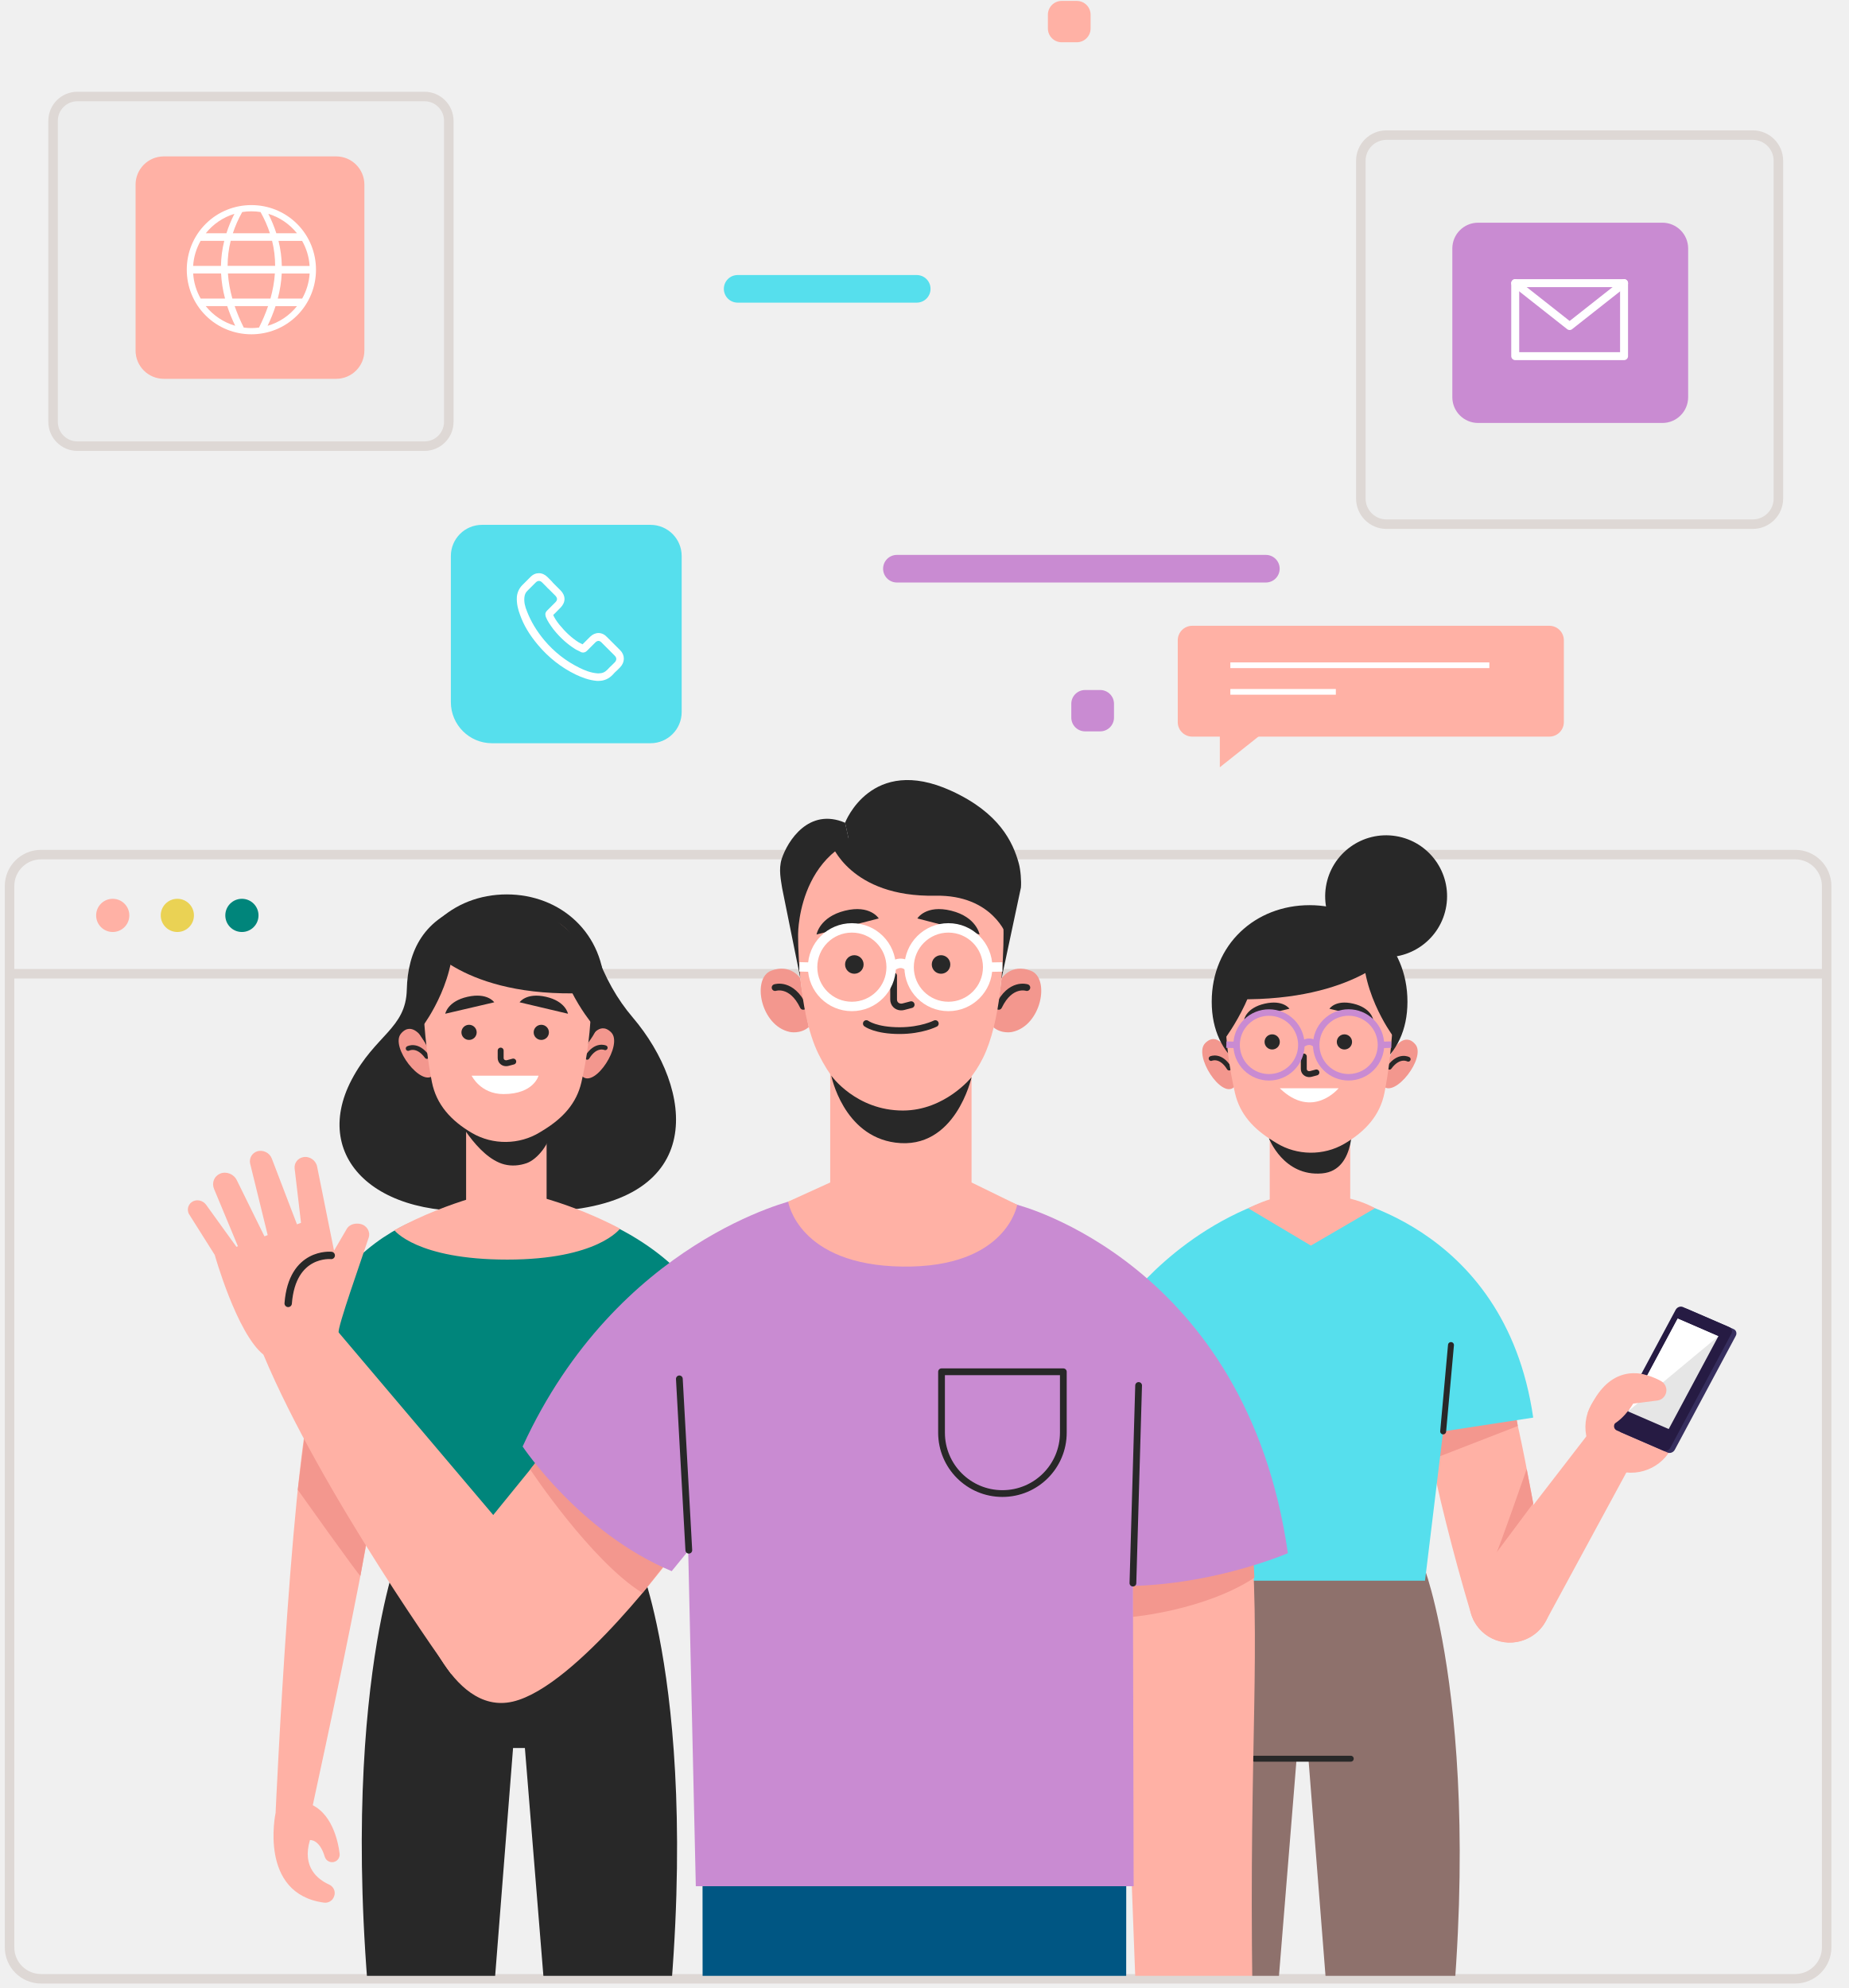
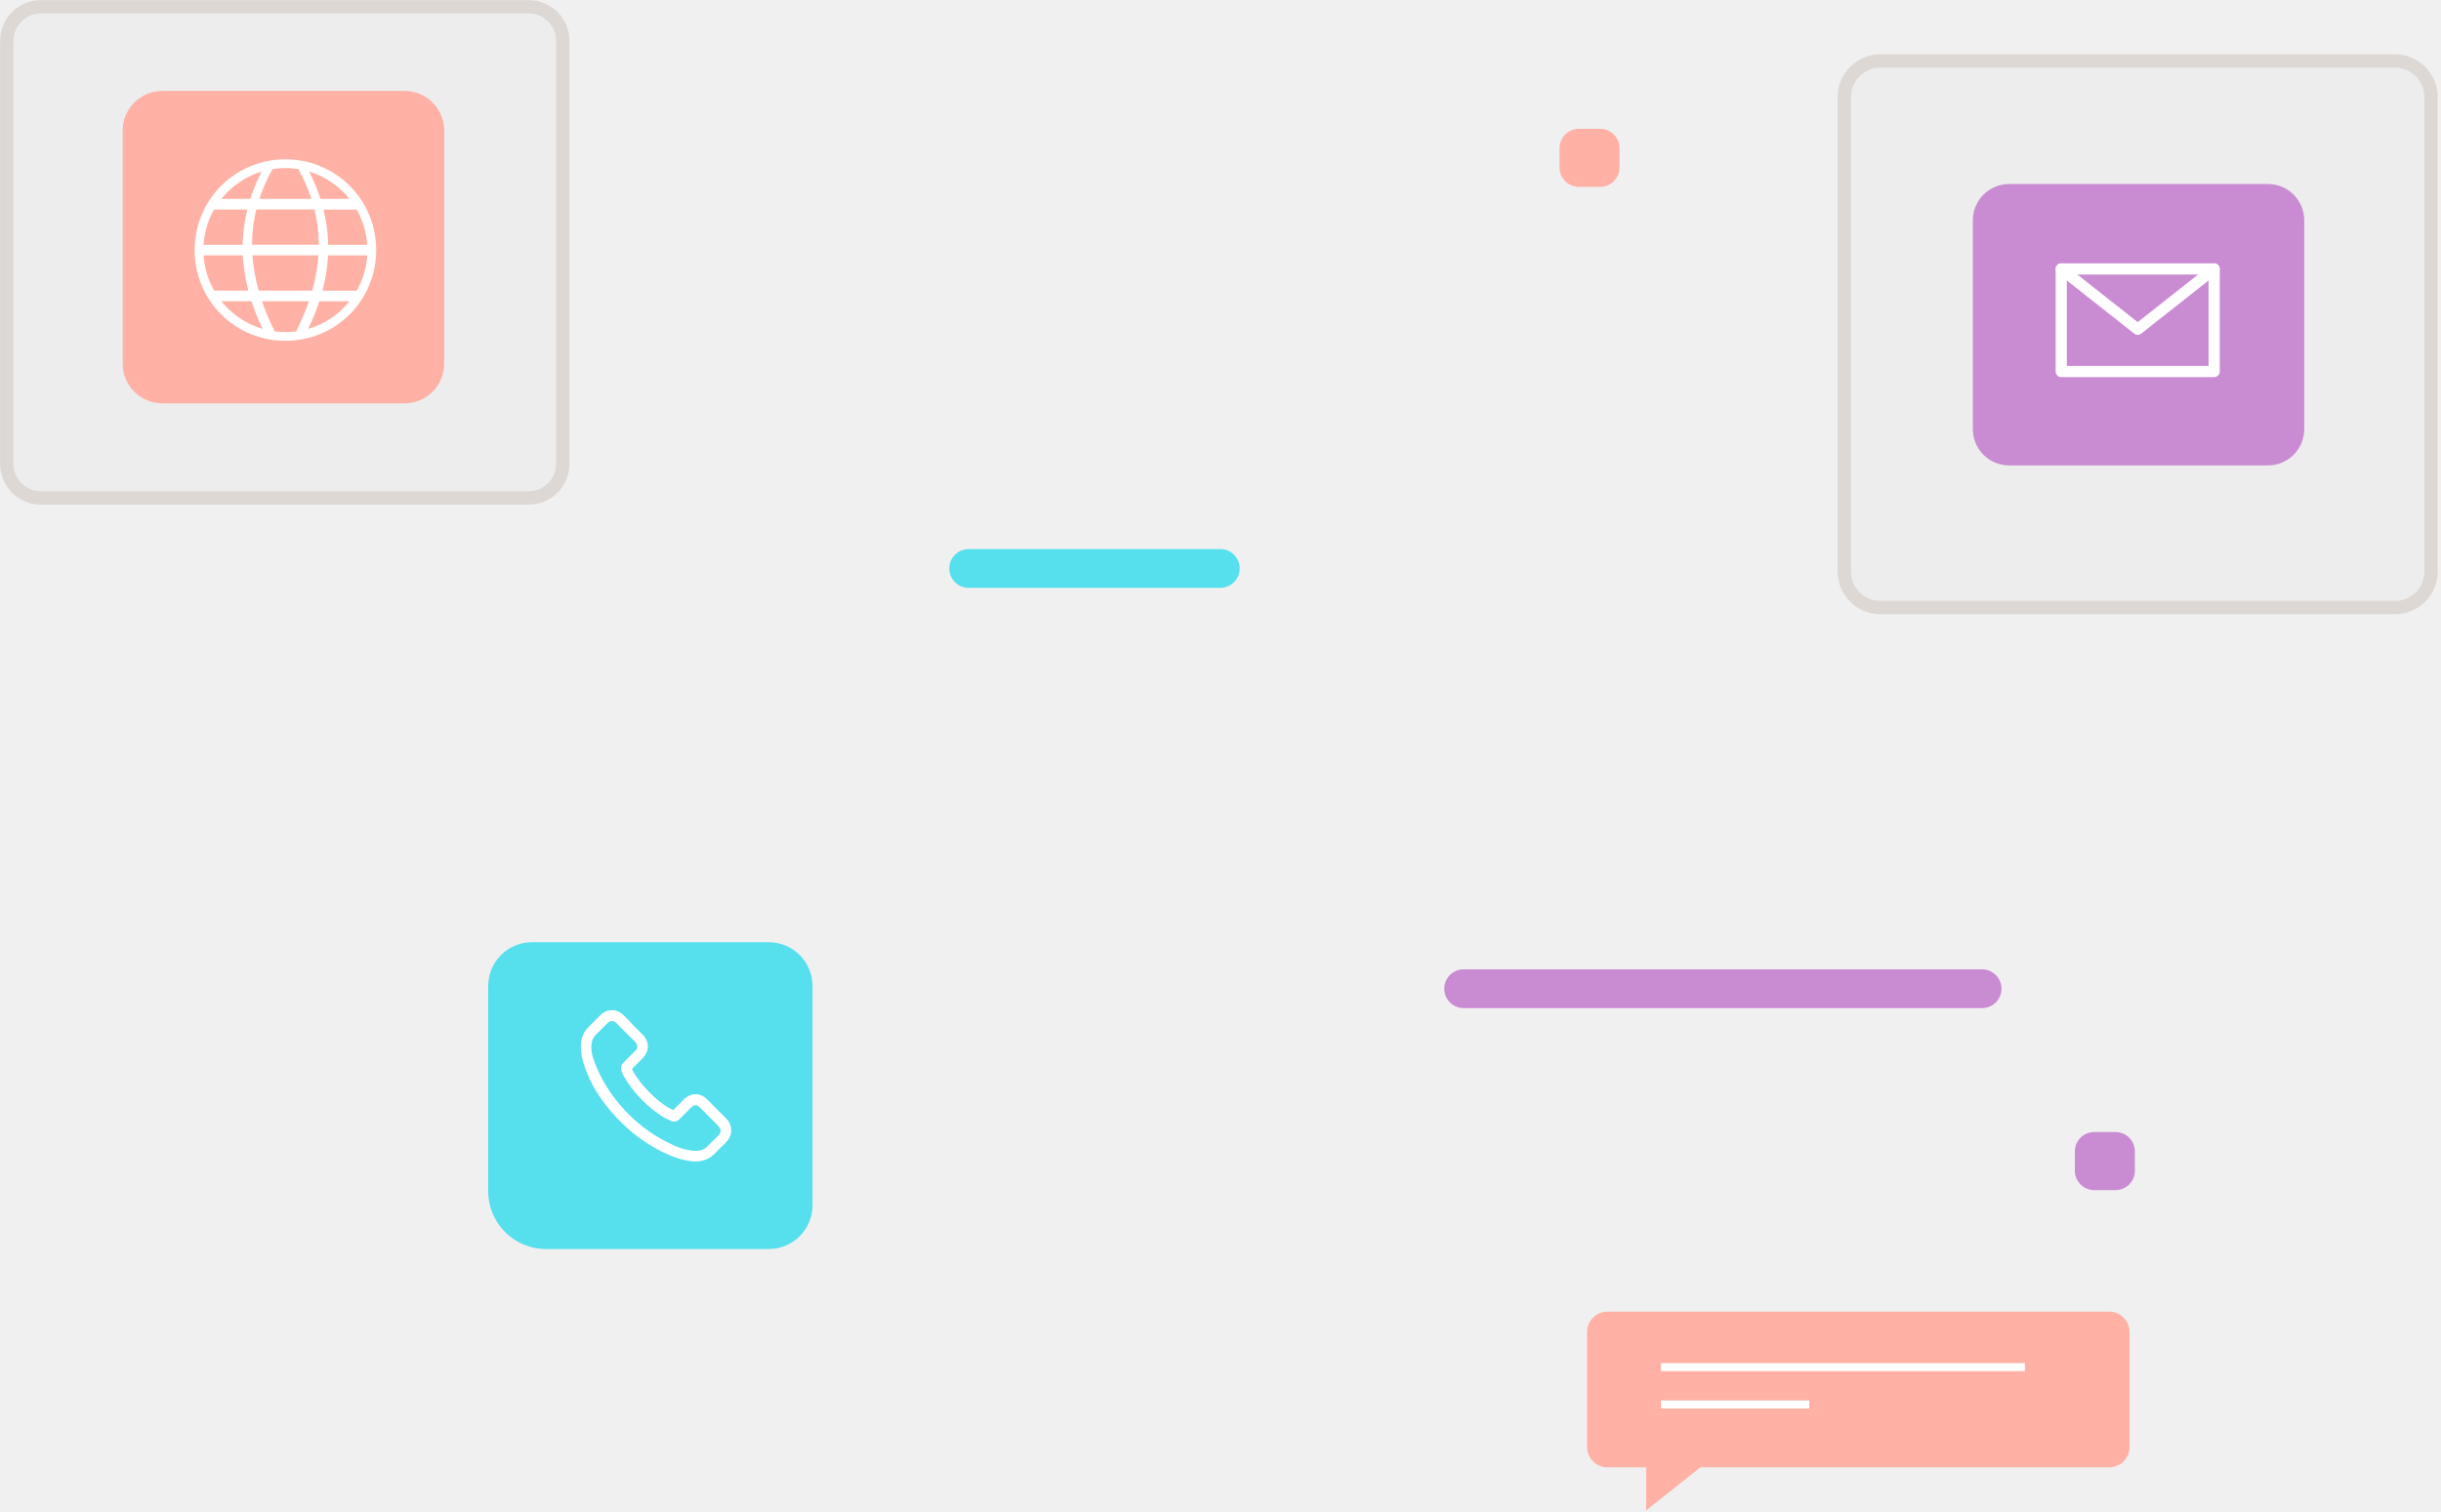
- <svg xmlns="http://www.w3.org/2000/svg" width="383" height="412" viewBox="0 0 383 412" fill="none">
-   <path d="M1.98 201.8H378.54" stroke="#DED8D5" stroke-width="1.97" stroke-miterlimit="10" />
-   <path d="M372.01 177.11H8.5C4.899 177.11 1.98 180.029 1.98 183.63V403.57C1.98 407.171 4.899 410.09 8.5 410.09H372.01C375.611 410.09 378.53 407.171 378.53 403.57V183.63C378.53 180.029 375.611 177.11 372.01 177.11Z" stroke="#DED8D5" stroke-width="1.97" stroke-miterlimit="10" />
-   <path d="M26.8 189.71C26.8 191.61 25.26 193.15 23.36 193.15C21.46 193.15 19.92 191.61 19.92 189.71C19.92 187.81 21.46 186.27 23.36 186.27C25.26 186.27 26.8 187.81 26.8 189.71Z" fill="#FFB1A5" />
-   <path d="M40.19 189.71C40.19 191.61 38.65 193.15 36.75 193.15C34.85 193.15 33.31 191.61 33.31 189.71C33.31 187.81 34.85 186.27 36.75 186.27C38.65 186.27 40.19 187.81 40.19 189.71Z" fill="#EAD254" />
-   <path d="M53.57 189.71C53.57 191.61 52.03 193.15 50.13 193.15C48.23 193.15 46.69 191.61 46.69 189.71C46.69 187.81 48.23 186.27 50.13 186.27C52.03 186.27 53.57 187.81 53.57 189.71Z" fill="#00857B" />
-   <path d="M363.216 28H287.314C284.379 28 282 30.379 282 33.315V103.316C282 106.251 284.379 108.63 287.314 108.63H363.216C366.151 108.63 368.53 106.251 368.53 103.316V33.315C368.53 30.379 366.151 28 363.216 28Z" fill="#EDEDED" />
-   <path d="M363.216 28H287.314C284.379 28 282 30.379 282 33.315V103.316C282 106.251 284.379 108.63 287.314 108.63H363.216C366.151 108.63 368.53 106.251 368.53 103.316V33.315C368.53 30.379 366.151 28 363.216 28Z" stroke="#DED8D5" stroke-width="1.97" stroke-miterlimit="10" />
-   <path d="M306.301 87.656H344.487C347.436 87.656 349.828 85.265 349.828 82.315V51.493C349.828 48.544 347.436 46.152 344.487 46.152L306.301 46.152C303.351 46.152 300.96 48.544 300.96 51.493V82.315C300.96 85.265 303.351 87.656 306.301 87.656Z" fill="#C98BD2" />
-   <path d="M336.546 73.807H317.444H313.993V58.68H336.546V62.459V73.807Z" stroke="white" stroke-width="1.65" stroke-linecap="round" stroke-linejoin="round" />
-   <path d="M313.993 58.68L325.27 67.57L336.546 58.68" stroke="white" stroke-width="1.65" stroke-linecap="round" stroke-linejoin="round" />
-   <path d="M87.966 20H16.034C13.254 20 11 22.254 11 25.034V87.428C11 90.208 13.254 92.462 16.034 92.462H87.966C90.746 92.462 93 90.208 93 87.428V25.034C93 22.254 90.746 20 87.966 20Z" fill="#EDEDED" />
-   <path d="M87.966 20H16.034C13.254 20 11 22.254 11 25.034V87.428C11 90.208 13.254 92.462 16.034 92.462H87.966C90.746 92.462 93 90.208 93 87.428V25.034C93 22.254 90.746 20 87.966 20Z" stroke="#DED8D5" stroke-width="1.97" stroke-miterlimit="10" />
-   <path d="M69.657 32.412H33.946C30.713 32.412 28.093 35.033 28.093 38.266V72.654C28.093 75.887 30.713 78.507 33.946 78.507H69.657C72.89 78.507 75.51 75.887 75.51 72.654V38.266C75.51 35.033 72.89 32.412 69.657 32.412Z" fill="#FFB1A5" />
-   <path d="M42.612 46.411C37.402 51.621 37.402 60.163 42.612 65.373C47.822 70.582 56.364 70.582 61.574 65.373C66.784 60.163 66.784 51.621 61.574 46.411C56.364 41.201 47.822 41.201 42.612 46.411ZM61.538 48.341H57.263C56.831 47.001 56.285 45.661 55.606 44.313C57.968 45.027 60.031 46.455 61.538 48.341ZM47.169 55.103C47.169 53.366 47.372 51.638 47.804 49.902H56.382C56.813 51.638 57.016 53.366 57.016 55.103H47.169ZM56.963 56.672C56.849 58.4 56.531 60.136 56.047 61.873H48.148C47.663 60.145 47.346 58.408 47.231 56.672H56.972H56.963ZM52.097 43.793C52.741 43.793 53.376 43.846 53.992 43.943C54.812 45.406 55.456 46.878 55.932 48.341H48.254C48.73 46.878 49.373 45.406 50.193 43.943C50.81 43.846 51.445 43.793 52.088 43.793H52.097ZM48.58 44.313C47.901 45.653 47.346 46.993 46.923 48.341H42.647C44.155 46.455 46.217 45.036 48.58 44.313ZM41.581 49.91H46.473C46.041 51.647 45.821 53.375 45.785 55.111H40.02C40.144 53.234 40.69 51.462 41.572 49.91H41.581ZM41.581 61.873C40.699 60.321 40.144 58.558 40.029 56.672H45.812C45.9 58.4 46.173 60.136 46.632 61.873H41.581ZM42.647 63.442H47.09C47.531 64.799 48.086 66.157 48.739 67.515C46.306 66.809 44.181 65.364 42.638 63.442H42.647ZM52.097 67.991C51.559 67.991 51.031 67.955 50.511 67.885C49.77 66.404 49.144 64.923 48.633 63.442H55.553C55.05 64.923 54.416 66.404 53.675 67.885C53.155 67.955 52.626 67.991 52.088 67.991H52.097ZM55.447 67.523C56.108 66.166 56.655 64.808 57.096 63.451H61.538C59.996 65.381 57.88 66.827 55.438 67.523H55.447ZM62.614 61.882H57.563C58.021 60.145 58.294 58.417 58.383 56.681H64.165C64.042 58.558 63.495 60.33 62.614 61.882ZM64.165 55.12H58.4C58.365 53.384 58.145 51.656 57.713 49.919H62.605C63.487 51.471 64.042 53.234 64.157 55.12H64.165Z" fill="white" />
-   <path d="M262.32 120.72H185.86C184.28 120.72 183 119.44 183 117.86C183 116.28 184.28 115 185.86 115H262.32C263.9 115 265.18 116.28 265.18 117.86C265.18 119.44 263.9 120.72 262.32 120.72Z" fill="#C98BD2" />
-   <path d="M189.97 62.72H152.86C151.28 62.72 150 61.44 150 59.86C150 58.28 151.28 57 152.86 57H189.97C191.55 57 192.83 58.28 192.83 59.86C192.83 61.44 191.55 62.72 189.97 62.72Z" fill="#56DFED" />
-   <path d="M227.99 143H224.86C223.28 143 222 144.28 222 145.86V148.71C222 150.289 223.28 151.57 224.86 151.57H227.99C229.57 151.57 230.85 150.289 230.85 148.71V145.86C230.85 144.28 229.57 143 227.99 143Z" fill="#C98BD2" />
-   <path d="M223.14 0.19H220.01C218.431 0.19 217.15 1.47 217.15 3.05V5.9C217.15 7.479 218.431 8.76 220.01 8.76H223.14C224.72 8.76 226 7.479 226 5.9V3.05C226 1.47 224.72 0.19 223.14 0.19Z" fill="#FFB1A5" />
-   <path d="M321.06 129.69H247.07C245.408 129.69 244.06 131.038 244.06 132.7V149.65C244.06 151.312 245.408 152.66 247.07 152.66H321.06C322.722 152.66 324.07 151.312 324.07 149.65V132.7C324.07 131.038 322.722 129.69 321.06 129.69Z" fill="#FFB1A5" />
-   <path d="M254.96 137.87H308.63" stroke="white" stroke-width="1.18" stroke-miterlimit="10" />
-   <path d="M254.96 143.38H276.82" stroke="white" stroke-width="1.18" stroke-miterlimit="10" />
-   <path d="M252.78 150.06V159.01L264.04 150.06H252.78Z" fill="#FFB1A5" />
-   <path d="M99.89 108.77H134.8C138.37 108.77 141.26 111.66 141.26 115.23V147.57C141.26 151.14 138.37 154.03 134.8 154.03H101.95C97.25 154.03 93.43 150.21 93.43 145.51V115.23C93.43 111.66 96.32 108.77 99.89 108.77Z" fill="#56DFED" />
-   <path d="M128.5 134.74L125.78 132.02C125.29 131.49 124.66 131.19 124.03 131.19C123.4 131.19 122.77 131.48 122.28 131.97L120.72 133.53C120.62 133.48 120.53 133.43 120.43 133.38C120.24 133.28 120.09 133.23 119.94 133.14C118.48 132.22 117.17 131 115.9 129.44C115.32 128.71 114.88 128.03 114.64 127.45C115.03 127.11 115.37 126.72 115.71 126.38C115.86 126.23 116 126.09 116.15 125.94C116.68 125.41 116.98 124.77 116.98 124.14C116.98 123.51 116.69 122.88 116.15 122.34L114.79 120.98C114.64 120.83 114.5 120.69 114.35 120.49L113.43 119.57C112.94 119.08 112.31 118.79 111.68 118.79C111.05 118.79 110.46 119.03 109.93 119.57L108.23 121.27C107.6 121.9 107.21 122.73 107.11 123.65C107.01 125.11 107.4 126.47 107.74 127.35C108.52 129.59 109.73 131.58 111.53 133.72C113.72 136.3 116.3 138.34 119.31 139.8C120.43 140.33 121.98 140.97 123.69 141.11H124.03C125.2 141.11 126.17 140.67 126.95 139.85L127 139.8C127.24 139.51 127.54 139.22 127.88 138.92L128.51 138.29C129.53 137.22 129.53 135.76 128.51 134.74H128.5ZM127.38 137.27C127.19 137.46 126.99 137.66 126.8 137.85C126.46 138.14 126.17 138.48 125.83 138.82C125.34 139.31 124.81 139.55 124.08 139.55H123.84C122.38 139.45 121.02 138.87 120.05 138.38C117.28 137.02 114.85 135.12 112.8 132.69C111.15 130.7 110.03 128.8 109.25 126.81C108.76 125.64 108.57 124.72 108.67 123.79C108.72 123.26 108.91 122.77 109.35 122.38L111 120.73C111.15 120.58 111.39 120.39 111.68 120.39C111.97 120.39 112.17 120.54 112.36 120.73C112.65 121.02 112.94 121.31 113.24 121.61C113.39 121.76 113.53 121.95 113.73 122.1L115.09 123.46C115.24 123.61 115.43 123.9 115.43 124.14C115.43 124.43 115.24 124.67 115.09 124.82L114.65 125.26L113.43 126.48L113.38 126.53C112.89 127.02 112.99 127.45 113.09 127.75V127.8C113.43 128.68 113.97 129.45 114.69 130.43C116.05 132.13 117.51 133.45 119.12 134.47C119.31 134.62 119.56 134.71 119.75 134.81C119.94 134.91 120.09 134.96 120.24 135.05L120.29 135.1C120.78 135.34 121.26 135.25 121.65 134.86L123.35 133.16C123.5 133.01 123.74 132.82 124.03 132.82C124.27 132.82 124.52 133.01 124.66 133.16L127.38 135.88C127.82 136.32 127.82 136.8 127.38 137.29V137.27Z" fill="white" />
-   <mask id="mask0_580_30098" style="mask-type:luminance" maskUnits="userSpaceOnUse" x="36" y="158" width="347" height="252">
-     <path d="M382.99 158.62H36.67V409.48H382.99V158.62Z" fill="white" />
-   </mask>
-   <g mask="url(#mask0_580_30098)">
-     <path d="M295.3 325.391L267.78 321.721L267.99 324.451L244.46 327.581C244.46 327.581 229.29 365.641 242.66 449.331H261.8L268.69 364.461H271.14L277.81 449.331H296.95C310.32 365.631 295.3 325.371 295.3 325.371V325.391Z" fill="#8E716C" />
-     <path d="M259.94 364.48H279.91" stroke="#282828" stroke-width="1.23" stroke-linecap="round" stroke-linejoin="round" />
-     <path d="M311.38 285.24C309.02 281.48 295.8 281.61 295.1 281.53C291.52 281.11 297.39 309.57 304.83 334.44C306.26 339.21 311.5 341.69 316.09 339.75C316.14 339.73 316.19 339.71 316.24 339.69C319.87 338.15 321.93 334.31 321.2 330.44C317.66 311.67 314.11 289.59 311.39 285.24H311.38Z" fill="#FFB1A5" />
-     <path d="M314.53 295.53L297.64 302.09L296.06 294.07L313.54 289.71L314.53 295.53Z" fill="#F3978E" />
-     <path d="M317.72 311.56C317.72 311.56 309.72 322.3 310.1 321.81C310.48 321.32 316.37 304.45 316.37 304.45L317.72 311.56Z" fill="#F3978E" />
-     <path d="M329.16 297.12L306.23 326.83C303.22 330.73 304.18 336.37 308.31 339.05C312.44 341.73 317.97 340.32 320.31 336L339.4 300.78L329.16 297.12Z" fill="#FFB1A5" />
-     <path d="M335.089 304.75C330.119 303.14 327.389 297.81 328.999 292.84C330.609 287.87 335.939 285.14 340.909 286.75C345.879 288.36 348.609 293.69 346.999 298.66C345.389 303.63 340.059 306.36 335.089 304.75Z" fill="#FFB1A5" />
-     <path d="M344.9 290.06C344.9 290.06 347.49 287.37 342.9 285.49C338.31 283.61 332.63 284.04 329 292.84L344.9 290.06Z" fill="#FFB1A5" />
-     <path d="M349.66 271.29L359.26 275.45C359.79 275.68 359.99 276.31 359.69 276.86L347.06 300.45C346.77 301 346.09 301.26 345.56 301.03L335.96 296.87C335.43 296.64 335.23 296.01 335.53 295.46L348.16 271.87C348.45 271.32 349.13 271.06 349.66 271.29Z" fill="#372F5F" />
-     <path d="M348.74 270.87L358.34 275.03C358.87 275.26 359.07 275.89 358.77 276.44L346.14 300.03C345.85 300.58 345.17 300.84 344.64 300.61L335.04 296.45C334.51 296.22 334.31 295.59 334.61 295.04L347.24 271.45C347.53 270.9 348.21 270.64 348.74 270.87Z" fill="#261B43" />
-     <path d="M347.66 273.27L356.09 276.93L345.8 296.16L337.36 292.5L347.66 273.27Z" fill="#E6E6E6" />
-     <path d="M356.09 276.93L337.36 292.5L347.66 273.27L356.09 276.93Z" fill="white" />
-     <path d="M340.139 284.71C340.139 284.71 342.279 285.13 344.209 286.22C345.059 286.7 345.499 287.68 345.259 288.63C345.049 289.49 344.319 290.14 343.439 290.25L338.449 290.88C338.449 290.88 335.849 295.37 332.439 295.87L335.559 287.99L340.139 284.71Z" fill="#FFB1A5" />
-     <path d="M276.39 247.83C275.84 247.83 311.79 252.8 317.72 293.79L299.06 296.65L295.3 327.59H243.26L232.93 270.42C232.93 270.42 244.46 253.9 265.87 247.83H276.39Z" fill="#56DFED" />
-     <path d="M299.06 296.65L300.68 278.75" stroke="#282828" stroke-width="1.23" stroke-linecap="round" stroke-linejoin="round" />
-     <path d="M279.8 248.41V234.17H263.12V248.57C262.27 248.82 260.84 249.34 258.64 250.39L271.65 258.14L284.95 250.39C284.95 250.39 282.84 249.16 279.8 248.41Z" fill="#FFB1A5" />
-     <path d="M262.959 235.911C262.959 235.911 265.959 243.871 273.959 243.181C281.309 242.551 280.139 231.521 280.139 231.521L262.959 235.911Z" fill="#282828" />
-     <path d="M255.69 225.331C253.07 227.701 247.23 218.701 249.75 216.181C252.28 213.651 254.2 217.621 254.2 217.621L255.33 220.311L256.18 223.951L256.38 224.901L255.68 225.341L255.69 225.331Z" fill="#F3978E" />
-     <path d="M250.97 219.371C250.97 219.371 252.95 218.481 254.71 221.351" stroke="#282828" stroke-width="0.99" stroke-linecap="round" stroke-linejoin="round" />
-     <path d="M286.61 225.06C289.02 227.64 295.6 219.17 293.3 216.44C291 213.71 288.74 217.5 288.74 217.5L287.39 220.08L286.23 223.63L285.95 224.56L286.61 225.06Z" fill="#F3978E" />
-     <path d="M291.82 219.52C291.82 219.52 289.92 218.47 287.93 221.18" stroke="#282828" stroke-width="0.99" stroke-linecap="round" stroke-linejoin="round" />
-     <path d="M251.1 207.6C251.1 219.51 260.18 225.16 271.38 225.16C282.58 225.16 291.66 219.51 291.66 207.6C291.66 195.69 282.58 187.59 271.38 187.59C260.18 187.59 251.1 195.69 251.1 207.6Z" fill="#282828" />
-     <path d="M253.86 208.43C253.86 215.74 254.89 222.05 255.92 226.53C256.93 230.91 259.77 233.98 263.79 236.44L264.52 236.89C268.77 239.5 274.26 239.56 278.57 237.05C282.92 234.51 285.97 231.17 286.9 226.47C288.6 217.91 288.79 208.44 288.79 208.44C288.79 208.44 290.41 189.98 271.57 190.34C252.73 190.7 253.85 208.44 253.85 208.44L253.86 208.43Z" fill="#FFB1A5" />
-     <path d="M270.18 218.96V221.51C270.18 221.66 270.21 221.81 270.26 221.94C270.47 222.46 271.07 222.71 271.62 222.57L272.79 222.26" stroke="#282828" stroke-width="1.23" stroke-linecap="round" stroke-linejoin="round" />
-     <path d="M267.19 209.06L257.83 211.25C257.83 211.25 258.26 208.87 262.09 208C265.92 207.13 267.2 209.05 267.2 209.05L267.19 209.06Z" fill="#282828" />
-     <path d="M275.5 209.06L284.54 211.25C284.54 211.25 284.13 208.87 280.43 208C276.73 207.13 275.5 209.05 275.5 209.05V209.06Z" fill="#282828" />
-     <path d="M263.63 217.5C264.502 217.5 265.21 216.797 265.21 215.93C265.21 215.063 264.502 214.36 263.63 214.36C262.757 214.36 262.05 215.063 262.05 215.93C262.05 216.797 262.757 217.5 263.63 217.5Z" fill="#282828" />
-     <path d="M280.18 215.93C280.18 216.8 279.47 217.5 278.6 217.5C277.73 217.5 277.02 216.79 277.02 215.93C277.02 215.07 277.73 214.36 278.6 214.36C279.47 214.36 280.18 215.07 280.18 215.93Z" fill="#282828" />
-     <path d="M265.209 225.54H277.389C277.389 225.54 271.989 232.11 265.209 225.54Z" fill="white" />
-     <path d="M267.71 221.297C270.33 218.677 270.33 214.428 267.71 211.808C265.089 209.188 260.841 209.188 258.22 211.808C255.6 214.428 255.6 218.677 258.22 221.297C260.841 223.918 265.089 223.918 267.71 221.297Z" stroke="#C98BD2" stroke-width="1.34" stroke-miterlimit="10" />
-     <path d="M284.207 221.29C286.827 218.67 286.827 214.421 284.207 211.801C281.586 209.18 277.338 209.18 274.717 211.801C272.097 214.421 272.097 218.67 274.717 221.29C277.338 223.911 281.586 223.911 284.207 221.29Z" stroke="#C98BD2" stroke-width="1.34" stroke-miterlimit="10" />
-     <path d="M269.68 216.55C269.68 216.55 271.27 215.07 272.75 216.55" stroke="#C98BD2" stroke-width="1.34" stroke-miterlimit="10" />
-     <path d="M256.25 216.55L254.13 216.49" stroke="#C98BD2" stroke-width="1.34" stroke-miterlimit="10" />
-     <path d="M286.17 216.55L288.3 216.49" stroke="#C98BD2" stroke-width="1.34" stroke-miterlimit="10" />
-     <path d="M288.549 214.55C288.549 214.55 281.019 204.37 282.749 194.05C282.749 194.05 288.339 196.86 289.799 204.13C291.259 211.39 288.549 214.55 288.549 214.55Z" fill="#282828" />
-     <path d="M253.84 215.24C253.84 215.24 262.59 203.67 260.85 193.36C260.85 193.36 254.78 196.87 253.32 204.13C251.86 211.39 253.829 215.24 253.829 215.24H253.84Z" fill="#282828" />
-     <path d="M287.92 198.11C287.92 198.11 278.25 208.7 251.79 206.89C251.79 206.89 255.84 191.35 268.67 189.7C268.67 189.7 283.48 187.93 287.93 198.12L287.92 198.11Z" fill="#282828" />
-     <path d="M299.709 187.755C300.821 180.868 296.14 174.385 289.253 173.273C282.367 172.162 275.884 176.843 274.772 183.729C273.66 190.615 278.342 197.099 285.228 198.211C292.114 199.322 298.598 194.641 299.709 187.755Z" fill="#282828" />
-     <path d="M133 325.36L109.47 322.23L109.68 319.5L82.16 323.17C82.16 323.17 67.14 363.43 80.51 447.13H99.65L106.32 362.26H108.77L115.66 447.13H134.8C148.17 363.43 133 325.38 133 325.38V325.36Z" fill="#282828" />
-     <path d="M131.12 210.86C127.93 207.11 125.38 202.74 123.22 196.61C120.89 190.03 113.27 192.7 113.27 192.7C113.27 192.7 106.92 184.53 97.37 187.38C87.82 190.22 84.5 197.02 84.3 205.1C84.11 213.18 77.75 214.45 72.85 223.8C64.21 240.31 78.76 254.21 105.24 250.35L105.28 250.09C107.89 250.88 111.08 251.23 114.99 251C146.81 249.11 143.74 225.71 131.12 210.86Z" fill="#282828" />
-     <path d="M120.71 223.1C123.33 225.47 129.17 216.47 126.65 213.95C124.13 211.43 122.2 215.39 122.2 215.39L121.07 218.08L120.22 221.72L120.02 222.67L120.72 223.11L120.71 223.1Z" fill="#F3978E" />
-     <path d="M125.42 217.14C125.42 217.14 123.44 216.25 121.68 219.12" stroke="#282828" stroke-width="0.99" stroke-linecap="round" stroke-linejoin="round" />
-     <path d="M89.78 222.83C87.37 225.41 80.79 216.94 83.09 214.21C85.39 211.48 87.65 215.27 87.65 215.27L89 217.85L90.16 221.4L90.44 222.33L89.78 222.83Z" fill="#F3978E" />
-     <path d="M84.58 217.29C84.58 217.29 86.48 216.24 88.47 218.95" stroke="#282828" stroke-width="0.99" stroke-linecap="round" stroke-linejoin="round" />
-     <path d="M125.29 205.37C125.29 217.28 116.21 222.93 105.01 222.93C93.81 222.93 84.73 217.28 84.73 205.37C84.73 193.46 93.81 185.36 105.01 185.36C116.21 185.36 125.29 193.46 125.29 205.37Z" fill="#282828" />
-     <path d="M113.27 231.94H96.59V253.54H113.27V231.94Z" fill="#FFB1A5" />
-     <path d="M94.16 230.6C94.16 230.6 98.8 239.87 104.52 241.32C106.05 241.71 107.68 241.57 109.15 241.05C111.3 240.29 114.03 237.08 114.49 233.53L114.71 231.5C114.71 231.5 104.54 237.04 94.17 230.59L94.16 230.6Z" fill="#282828" />
-     <path d="M122.54 206.2C122.54 213.51 121.51 219.82 120.48 224.3C119.47 228.68 116.63 231.75 112.61 234.21L111.88 234.66C107.63 237.27 102.14 237.33 97.83 234.82C93.48 232.28 90.43 228.94 89.5 224.24C87.8 215.68 87.61 206.21 87.61 206.21C87.61 206.21 85.99 187.75 104.83 188.11C123.67 188.47 122.55 206.21 122.55 206.21L122.54 206.2Z" fill="#FFB1A5" />
-     <path d="M103.75 217.73V219.25C103.75 219.4 103.78 219.55 103.83 219.68C104.04 220.2 104.64 220.45 105.19 220.31L106.36 220" stroke="#282828" stroke-width="1.23" stroke-linecap="round" stroke-linejoin="round" />
-     <path d="M107.68 207.72L117.7 210.09C117.7 210.09 117.24 207.51 113.14 206.58C109.04 205.65 107.67 207.72 107.67 207.72H107.68Z" fill="#282828" />
-     <path d="M102.42 207.72L92.27 210.09C92.27 210.09 92.73 207.51 96.88 206.58C101.03 205.64 102.42 207.72 102.42 207.72Z" fill="#282828" />
-     <path d="M98.78 213.95C98.78 214.82 98.07 215.52 97.2 215.52C96.33 215.52 95.62 214.82 95.62 213.95C95.62 213.08 96.33 212.38 97.2 212.38C98.07 212.38 98.78 213.08 98.78 213.95Z" fill="#282828" />
-     <path d="M113.75 213.95C113.75 214.82 113.04 215.52 112.17 215.52C111.3 215.52 110.59 214.82 110.59 213.95C110.59 213.08 111.3 212.38 112.17 212.38C113.04 212.38 113.75 213.08 113.75 213.95Z" fill="#282828" />
-     <path d="M97.74 222.93H111.6C111.6 222.93 110.62 226.74 104.34 226.74C99.55 226.74 97.74 222.93 97.74 222.93Z" fill="white" />
-     <path d="M87.84 212.32C87.84 212.32 95.37 202.14 93.64 191.82C93.64 191.82 88.05 194.63 86.59 201.9C85.13 209.16 87.84 212.32 87.84 212.32Z" fill="#282828" />
-     <path d="M122.55 211.98C122.55 211.98 113.8 201.44 115.54 191.13C115.54 191.13 121.61 194.64 123.07 201.9C124.53 209.16 122.56 211.98 122.56 211.98H122.55Z" fill="#282828" />
-     <path d="M88.48 195.88C88.48 195.88 97.12 207.5 123.59 205.68C123.59 205.68 120.57 189.11 107.74 187.46C107.74 187.46 92.93 185.69 88.48 195.88Z" fill="#282828" />
-     <path d="M64.35 376.46C63.97 377.07 86.37 278.96 79.72 280.44C79.11 280.58 67.46 281.66 65.73 285.18C60.71 295.39 57.11 375.72 57.11 375.72L64.35 376.46Z" fill="#FFB1A5" />
-     <path d="M57.11 375.72C57.11 375.72 53.5 392.48 67.15 394.31C68.05 394.43 68.92 393.9 69.22 393.04L69.26 392.93C69.59 391.98 69.11 390.97 68.2 390.56C65.97 389.56 62.52 387.05 64.23 381.34C64.23 381.34 66.2 381.1 67.29 384.78C67.57 385.73 68.63 386.2 69.52 385.76C70.12 385.46 70.46 384.81 70.38 384.14C70.05 381.56 68.76 375.35 63.78 373.69L57.12 375.73L57.11 375.72Z" fill="#FFB1A5" />
-     <path d="M61.71 308.751C61.71 308.751 74.62 326.931 74.69 326.581C74.76 326.231 79.21 301.051 79.21 301.051L63.54 294.261L61.71 308.741V308.751Z" fill="#F3978E" />
-     <path d="M97.58 249.99C98.13 249.99 65.67 250.57 59.74 291.56L78.4 294.42L82.16 325.36H134.2L144.53 268.19C144.53 268.19 137.18 255.8 115.78 249.73L97.59 249.99H97.58Z" fill="#00857B" />
-     <path d="M81.72 254.951C81.72 254.951 86.31 261.041 105.1 261.041C123.89 261.041 128.48 254.631 128.48 254.631C128.48 254.631 117.5 248.501 104.76 246.511C104.76 246.511 93.39 248.541 81.71 254.951H81.72Z" fill="#FFB1A5" />
-     <path d="M145.58 384.8L145.63 466.54H186.07L189.18 384.8H145.58Z" fill="#005683" />
-     <path d="M233.39 384.8L233.34 466.54H192.9L189.8 384.8H233.39Z" fill="#005683" />
-     <path d="M211.3 384.8H169.49V413.2H211.3V384.8Z" fill="#005683" />
-     <path d="M258.94 313.46C261.45 341.16 258.8 361.34 259.53 412.31L235.39 413.32L231.79 317.91L258.93 313.45L258.94 313.46Z" fill="#FFB1A5" />
-     <path d="M234.77 335.08C234.77 335.08 249.72 333.71 259.94 326.97L259.67 321.04L234.77 324.43V335.08Z" fill="#F3978E" />
-     <path d="M210.8 249.69C210.8 249.69 258.28 261.63 266.88 321.89C266.88 321.89 243.64 331.96 220.36 327.63L225.6 307.47L210.81 249.69H210.8Z" fill="#C98BD2" />
-     <path d="M68.99 274.74L104.34 316.49L93.52 346.95C93.52 346.95 66.65 309.6 54.58 280.72L68.99 274.74Z" fill="#FFB1A5" />
-     <path d="M70.15 276.25C70.15 276.25 57.739 283.26 54.58 280.73C49.059 276.3 44.499 260.07 44.499 260.07C44.499 260.07 67.71 251.32 67.49 251.66C67.269 252 70.139 276.25 70.139 276.25H70.15Z" fill="#FFB1A5" />
-     <path d="M70.15 276.25C69.93 275 74.75 261.52 76.41 256.46C76.81 255.24 75.97 253.9 74.64 253.65C73.78 253.48 72.41 253.59 71.77 254.83L65.95 264.78L70.15 276.25Z" fill="#FFB1A5" />
-     <path d="M69.72 261.681L65.72 241.791C65.48 240.471 64.15 239.551 62.83 239.811C61.68 240.031 60.92 241.051 61.06 242.201L62.8 257.011L69.72 261.681Z" fill="#FFB1A5" />
-     <path d="M61.77 254.34L56.34 240.14C55.89 238.9 54.49 238.21 53.26 238.62C52.19 238.98 51.59 240.06 51.84 241.17L55.87 257.58L61.77 254.34Z" fill="#FFB1A5" />
-     <path d="M55.94 258.531L49.069 244.581C48.44 243.291 46.87 242.681 45.58 243.241C44.37 243.771 43.84 245.14 44.349 246.38L49.83 259.551L55.94 258.531Z" fill="#FFB1A5" />
-     <path d="M44.5 260.071L39.11 251.521C38.66 250.511 39.08 249.391 40.05 248.941C40.98 248.511 42.14 248.851 42.74 249.721L49.83 259.551L44.5 260.061V260.071Z" fill="#FFB1A5" />
-     <path d="M68.64 260.181C68.64 260.181 60.55 259.331 59.72 270.121" stroke="#282828" stroke-width="1.53" stroke-linecap="round" stroke-linejoin="round" />
-     <path d="M86.35 332.701C86.35 332.701 93 355.711 106.25 352.651C119.5 349.591 140.15 321.291 140.15 321.291L135.53 272.971L98.34 318.741L86.35 332.691V332.701Z" fill="#FFB1A5" />
-     <path d="M109.87 304.531C109.87 304.531 122.42 323.471 133.13 330.141L140.14 321.291L113.1 300.371L109.87 304.521V304.531Z" fill="#F3978E" />
-     <path d="M164.8 248.641C164.8 248.641 127.94 256.951 108.3 299.781C108.3 299.781 120.17 317.661 139.19 325.611L151.93 310.011L164.8 248.641Z" fill="#C98BD2" />
-     <path d="M164.8 248.51C150.4 255.9 141.35 265.69 141.35 265.69L144.19 390.91H234.92L234.63 266.34C234.63 266.34 223.19 255.15 210.8 249.69C200.27 245.06 175.04 243.26 164.8 248.51Z" fill="#C98BD2" />
-     <path d="M195.11 284.29H220.35V296.91C220.35 303.88 214.7 309.53 207.73 309.53C200.76 309.53 195.11 303.88 195.11 296.91V284.29Z" stroke="#282828" stroke-width="1.4" stroke-linecap="round" stroke-linejoin="round" />
-     <path d="M234.77 328.09L235.95 287.13" stroke="#282828" stroke-width="1.4" stroke-linecap="round" stroke-linejoin="round" />
-     <path d="M142.74 321.27L140.78 285.76" stroke="#282828" stroke-width="1.4" stroke-linecap="round" stroke-linejoin="round" />
-     <path d="M165.859 202.77L162.079 184.06C161.869 182.54 161.279 180.18 161.999 177.97C163.199 174.31 167.599 167.29 175.129 170.51L176.759 177.92C176.759 177.92 168.949 179.5 165.809 189.72L165.869 202.77H165.859Z" fill="#282828" />
-     <path d="M174.57 174.37C174.43 176.83 172.26 187.59 164.63 191.51C164.63 191.51 157.95 177.18 174.57 174.37Z" fill="#282828" />
-     <path d="M201.33 245.06V213.29H172.04V245.06L163.32 249.03C163.32 249.03 165.37 262.2 186.99 262.49C208.62 262.78 210.79 249.68 210.79 249.68L201.33 245.06Z" fill="#FFB1A5" />
-     <path d="M175.12 170.51C175.12 170.51 180.5 156.33 197.07 163.87C207.1 168.43 209.91 174.55 211.11 178.89C211.51 180.33 211.67 182.6 211.56 183.95L207.55 202.78L191.9 176.73L176.75 177.93L175.12 170.52V170.51Z" fill="#282828" />
-     <path d="M207.55 202.77C207.55 202.77 209.52 199.63 213.6 201.17C217.67 202.71 215.83 212.61 209.72 213.87C209.72 213.87 207.53 214.35 205.81 212.85C205.81 212.85 207.31 205.54 207.55 202.77Z" fill="#F3978E" />
-     <path d="M212.789 204.67C212.789 204.67 209.379 203.53 206.959 208.56" stroke="#282828" stroke-width="1.4" stroke-linecap="round" stroke-linejoin="round" />
-     <path d="M165.86 202.77C165.86 202.77 163.89 199.63 159.81 201.17C155.74 202.71 157.58 212.61 163.69 213.87C163.69 213.87 165.88 214.35 167.6 212.85C167.6 212.85 166.1 205.54 165.86 202.77Z" fill="#F3978E" />
-     <path d="M160.62 204.67C160.62 204.67 164.03 203.53 166.45 208.56" stroke="#282828" stroke-width="1.4" stroke-linecap="round" stroke-linejoin="round" />
-     <path d="M207.959 193.39C207.959 199.35 207.379 211.83 203.709 219.23C200.269 226.18 194.579 229.92 187.109 230.15C179.649 230.37 174.089 227.5 169.629 218.47C165.169 209.45 165.389 193.5 165.389 193.5C165.389 193.5 165.389 172.2 186.439 172.2C208.609 172.2 207.959 193.39 207.959 193.39Z" fill="#FFB1A5" />
-     <path d="M172.26 222.92C172.26 222.92 174.71 235.37 185.54 236.8C198.01 238.45 201.33 223.24 201.33 223.24C201.33 223.24 195.82 230.14 187.11 230.15C177.39 230.16 172.26 222.92 172.26 222.92Z" fill="#282828" />
-     <path d="M185.179 202.23V207.16C185.179 207.37 185.219 207.57 185.299 207.76C185.589 208.49 186.429 208.84 187.189 208.64L188.819 208.21" stroke="#282828" stroke-width="1.4" stroke-linecap="round" stroke-linejoin="round" />
-     <path d="M178.96 199.88C178.96 200.94 178.1 201.8 177.04 201.8C175.98 201.8 175.12 200.94 175.12 199.88C175.12 198.82 175.98 197.96 177.04 197.96C178.1 197.96 178.96 198.82 178.96 199.88Z" fill="#282828" />
-     <path d="M196.929 199.88C196.929 200.94 196.069 201.8 195.009 201.8C193.949 201.8 193.089 200.94 193.089 199.88C193.089 198.82 193.949 197.96 195.009 197.96C196.069 197.96 196.929 198.82 196.929 199.88Z" fill="#282828" />
-     <path d="M190.1 190.34L202.99 193.67C202.99 193.67 202.4 190.06 197.13 188.74C191.86 187.43 190.1 190.34 190.1 190.34Z" fill="#282828" />
-     <path d="M182.099 190.34L169.209 193.67C169.209 193.67 169.799 190.06 175.069 188.74C180.339 187.43 182.099 190.34 182.099 190.34Z" fill="#282828" />
-     <path d="M179.529 212.13C179.529 212.13 181.429 213.59 186.429 213.59C190.979 213.59 193.819 212.13 193.819 212.13" stroke="#282828" stroke-width="1.4" stroke-linecap="round" stroke-linejoin="round" />
-     <path d="M176.53 208.58C181.025 208.58 184.67 204.936 184.67 200.44C184.67 195.945 181.025 192.3 176.53 192.3C172.034 192.3 168.39 195.945 168.39 200.44C168.39 204.936 172.034 208.58 176.53 208.58Z" stroke="white" stroke-width="1.95" stroke-miterlimit="10" />
-     <path d="M196.53 208.58C201.025 208.58 204.67 204.936 204.67 200.44C204.67 195.945 201.025 192.3 196.53 192.3C192.034 192.3 188.39 195.945 188.39 200.44C188.39 204.936 192.034 208.58 196.53 208.58Z" stroke="white" stroke-width="1.95" stroke-miterlimit="10" />
-     <path d="M184.669 200.44C184.669 200.44 186.599 198.64 188.389 200.44" stroke="white" stroke-width="1.95" stroke-miterlimit="10" />
-     <path d="M168.379 200.44L165.649 200.37" stroke="white" stroke-width="1.95" stroke-miterlimit="10" />
-     <path d="M204.679 200.44L207.719 200.39" stroke="white" stroke-width="1.95" stroke-miterlimit="10" />
-     <path d="M172.26 174.86C172.26 174.86 176.17 185.97 193.82 185.63C205.81 185.4 208.68 194.08 208.68 194.08C208.68 194.08 206.59 174.68 206.04 174.86C205.49 175.04 187.79 170.14 187.79 170.14L172.26 174.86Z" fill="#282828" />
-   </g>
+ <svg xmlns="http://www.w3.org/2000/svg" width="360" height="223" viewBox="0 0 360 223" fill="none">
+   <path d="M353.216 9H277.314C274.379 9 272 11.379 272 14.315V84.316C272 87.251 274.379 89.63 277.314 89.63H353.216C356.151 89.63 358.53 87.251 358.53 84.316V14.315C358.53 11.379 356.151 9 353.216 9Z" fill="#EDEDED" />
+   <path d="M353.216 9H277.314C274.379 9 272 11.379 272 14.315V84.316C272 87.251 274.379 89.63 277.314 89.63H353.216C356.151 89.63 358.53 87.251 358.53 84.316V14.315C358.53 11.379 356.151 9 353.216 9Z" stroke="#DED8D5" stroke-width="1.97" stroke-miterlimit="10" />
+   <path d="M296.301 68.656H334.487C337.436 68.656 339.828 66.265 339.828 63.315V32.493C339.828 29.544 337.436 27.152 334.487 27.152L296.301 27.152C293.351 27.152 290.96 29.544 290.96 32.493V63.315C290.96 66.265 293.351 68.656 296.301 68.656Z" fill="#C98BD2" />
+   <path d="M326.546 54.807H307.444H303.993V39.68H326.546V43.459V54.807Z" stroke="white" stroke-width="1.65" stroke-linecap="round" stroke-linejoin="round" />
+   <path d="M303.993 39.68L315.27 48.57L326.546 39.68" stroke="white" stroke-width="1.65" stroke-linecap="round" stroke-linejoin="round" />
+   <path d="M77.966 1H6.034C3.254 1 1 3.254 1 6.034V68.428C1 71.208 3.254 73.462 6.034 73.462H77.966C80.746 73.462 83 71.208 83 68.428V6.034C83 3.254 80.746 1 77.966 1Z" fill="#EDEDED" />
+   <path d="M77.966 1H6.034C3.254 1 1 3.254 1 6.034V68.428C1 71.208 3.254 73.462 6.034 73.462H77.966C80.746 73.462 83 71.208 83 68.428V6.034C83 3.254 80.746 1 77.966 1Z" stroke="#DED8D5" stroke-width="1.97" stroke-miterlimit="10" />
+   <path d="M59.657 13.412H23.946C20.713 13.412 18.093 16.033 18.093 19.265V53.654C18.093 56.887 20.713 59.507 23.946 59.507H59.657C62.89 59.507 65.51 56.887 65.51 53.654V19.265C65.51 16.033 62.89 13.412 59.657 13.412Z" fill="#FFB1A5" />
+   <path d="M32.612 27.411C27.402 32.621 27.402 41.163 32.612 46.373C37.822 51.582 46.364 51.582 51.574 46.373C56.784 41.163 56.784 32.621 51.574 27.411C46.364 22.201 37.822 22.201 32.612 27.411ZM51.538 29.341H47.263C46.831 28.001 46.285 26.662 45.606 25.313C47.968 26.027 50.031 27.455 51.538 29.341ZM37.169 36.103C37.169 34.366 37.372 32.638 37.804 30.902H46.382C46.813 32.638 47.016 34.366 47.016 36.103H37.169ZM46.963 37.672C46.849 39.4 46.531 41.136 46.047 42.873H38.148C37.663 41.145 37.346 39.408 37.231 37.672H46.972H46.963ZM42.097 24.793C42.741 24.793 43.376 24.846 43.992 24.942C44.812 26.406 45.456 27.878 45.932 29.341H38.254C38.73 27.878 39.373 26.406 40.193 24.942C40.81 24.846 41.445 24.793 42.088 24.793H42.097ZM38.58 25.313C37.901 26.653 37.346 27.993 36.923 29.341H32.647C34.155 27.455 36.217 26.036 38.58 25.313ZM31.581 30.91H36.473C36.041 32.647 35.821 34.375 35.785 36.111H30.02C30.144 34.234 30.69 32.462 31.572 30.91H31.581ZM31.581 42.873C30.699 41.321 30.144 39.558 30.029 37.672H35.812C35.9 39.4 36.173 41.136 36.632 42.873H31.581ZM32.647 44.442H37.09C37.531 45.8 38.086 47.157 38.739 48.515C36.306 47.809 34.181 46.364 32.638 44.442H32.647ZM42.097 48.991C41.559 48.991 41.031 48.955 40.511 48.885C39.77 47.404 39.144 45.923 38.633 44.442H45.553C45.05 45.923 44.416 47.404 43.675 48.885C43.155 48.955 42.626 48.991 42.088 48.991H42.097ZM45.447 48.523C46.108 47.166 46.655 45.808 47.096 44.451H51.538C49.996 46.381 47.88 47.827 45.438 48.523H45.447ZM52.614 42.882H47.563C48.021 41.145 48.294 39.417 48.383 37.681H54.165C54.042 39.558 53.495 41.33 52.614 42.882ZM54.165 36.12H48.4C48.365 34.384 48.145 32.656 47.713 30.919H52.605C53.487 32.471 54.042 34.234 54.157 36.12H54.165Z" fill="white" />
+   <path d="M292.32 148.72H215.86C214.28 148.72 213 147.44 213 145.86C213 144.28 214.28 143 215.86 143H292.32C293.9 143 295.18 144.28 295.18 145.86C295.18 147.44 293.9 148.72 292.32 148.72Z" fill="#C98BD2" />
+   <path d="M179.97 86.72H142.86C141.28 86.72 140 85.44 140 83.86C140 82.28 141.28 81 142.86 81H179.97C181.55 81 182.83 82.28 182.83 83.86C182.83 85.44 181.55 86.72 179.97 86.72Z" fill="#56DFED" />
+   <path d="M311.99 167H308.86C307.28 167 306 168.28 306 169.86V172.71C306 174.289 307.28 175.57 308.86 175.57H311.99C313.57 175.57 314.85 174.289 314.85 172.71V169.86C314.85 168.28 313.57 167 311.99 167Z" fill="#C98BD2" />
+   <path d="M235.99 19H232.86C231.28 19 230 20.28 230 21.86V24.71C230 26.29 231.28 27.57 232.86 27.57H235.99C237.57 27.57 238.85 26.29 238.85 24.71V21.86C238.85 20.28 237.57 19 235.99 19Z" fill="#FFB1A5" />
+   <path d="M311.06 193.5H237.07C235.408 193.5 234.06 194.848 234.06 196.51V213.46C234.06 215.122 235.408 216.47 237.07 216.47H311.06C312.722 216.47 314.07 215.122 314.07 213.46V196.51C314.07 194.848 312.722 193.5 311.06 193.5Z" fill="#FFB1A5" />
+   <path d="M244.96 201.68H298.63" stroke="white" stroke-width="1.18" stroke-miterlimit="10" />
+   <path d="M244.96 207.19H266.82" stroke="white" stroke-width="1.18" stroke-miterlimit="10" />
+   <path d="M242.78 213.87V222.82L254.04 213.87H242.78Z" fill="#FFB1A5" />
+   <path d="M78.46 139H113.37C116.94 139 119.83 141.89 119.83 145.46V177.8C119.83 181.37 116.94 184.26 113.37 184.26H80.52C75.82 184.26 72 180.44 72 175.74V145.46C72 141.89 74.89 139 78.46 139Z" fill="#56DFED" />
+   <path d="M107.07 164.97L104.35 162.25C103.86 161.72 103.23 161.42 102.6 161.42C101.97 161.42 101.34 161.71 100.85 162.2L99.29 163.76C99.19 163.71 99.1 163.66 99 163.61C98.81 163.51 98.66 163.46 98.51 163.37C97.05 162.45 95.74 161.23 94.47 159.67C93.89 158.94 93.45 158.26 93.21 157.68C93.6 157.34 93.94 156.95 94.28 156.61C94.43 156.46 94.57 156.32 94.72 156.17C95.25 155.64 95.55 155 95.55 154.37C95.55 153.74 95.26 153.11 94.72 152.57L93.36 151.21C93.21 151.06 93.07 150.92 92.92 150.72L92 149.8C91.51 149.31 90.88 149.02 90.25 149.02C89.62 149.02 89.03 149.26 88.5 149.8L86.8 151.5C86.17 152.13 85.78 152.96 85.68 153.88C85.58 155.34 85.97 156.7 86.31 157.58C87.09 159.82 88.3 161.81 90.1 163.95C92.29 166.53 94.87 168.57 97.88 170.03C99 170.56 100.55 171.2 102.26 171.34H102.6C103.77 171.34 104.74 170.9 105.52 170.08L105.57 170.03C105.81 169.74 106.11 169.45 106.45 169.15L107.08 168.52C108.1 167.45 108.1 165.99 107.08 164.97H107.07ZM105.95 167.5C105.76 167.69 105.56 167.89 105.37 168.08C105.03 168.37 104.74 168.71 104.4 169.05C103.91 169.54 103.38 169.78 102.65 169.78H102.41C100.95 169.68 99.59 169.1 98.62 168.61C95.85 167.25 93.42 165.35 91.37 162.92C89.72 160.93 88.6 159.03 87.82 157.04C87.33 155.87 87.14 154.95 87.24 154.02C87.29 153.49 87.48 153 87.92 152.61L89.57 150.96C89.72 150.81 89.96 150.62 90.25 150.62C90.54 150.62 90.74 150.77 90.93 150.96C91.22 151.25 91.51 151.54 91.81 151.84C91.96 151.99 92.1 152.18 92.3 152.33L93.66 153.69C93.81 153.84 94 154.13 94 154.37C94 154.66 93.81 154.9 93.66 155.05L93.22 155.49L92 156.71L91.95 156.76C91.46 157.25 91.56 157.68 91.66 157.98V158.03C92 158.91 92.54 159.68 93.26 160.66C94.62 162.36 96.08 163.68 97.69 164.7C97.88 164.85 98.13 164.94 98.32 165.04C98.51 165.14 98.66 165.19 98.81 165.28L98.86 165.33C99.35 165.57 99.83 165.48 100.22 165.09L101.92 163.39C102.07 163.24 102.31 163.05 102.6 163.05C102.84 163.05 103.09 163.24 103.23 163.39L105.95 166.11C106.39 166.55 106.39 167.03 105.95 167.52V167.5Z" fill="white" />
</svg>
